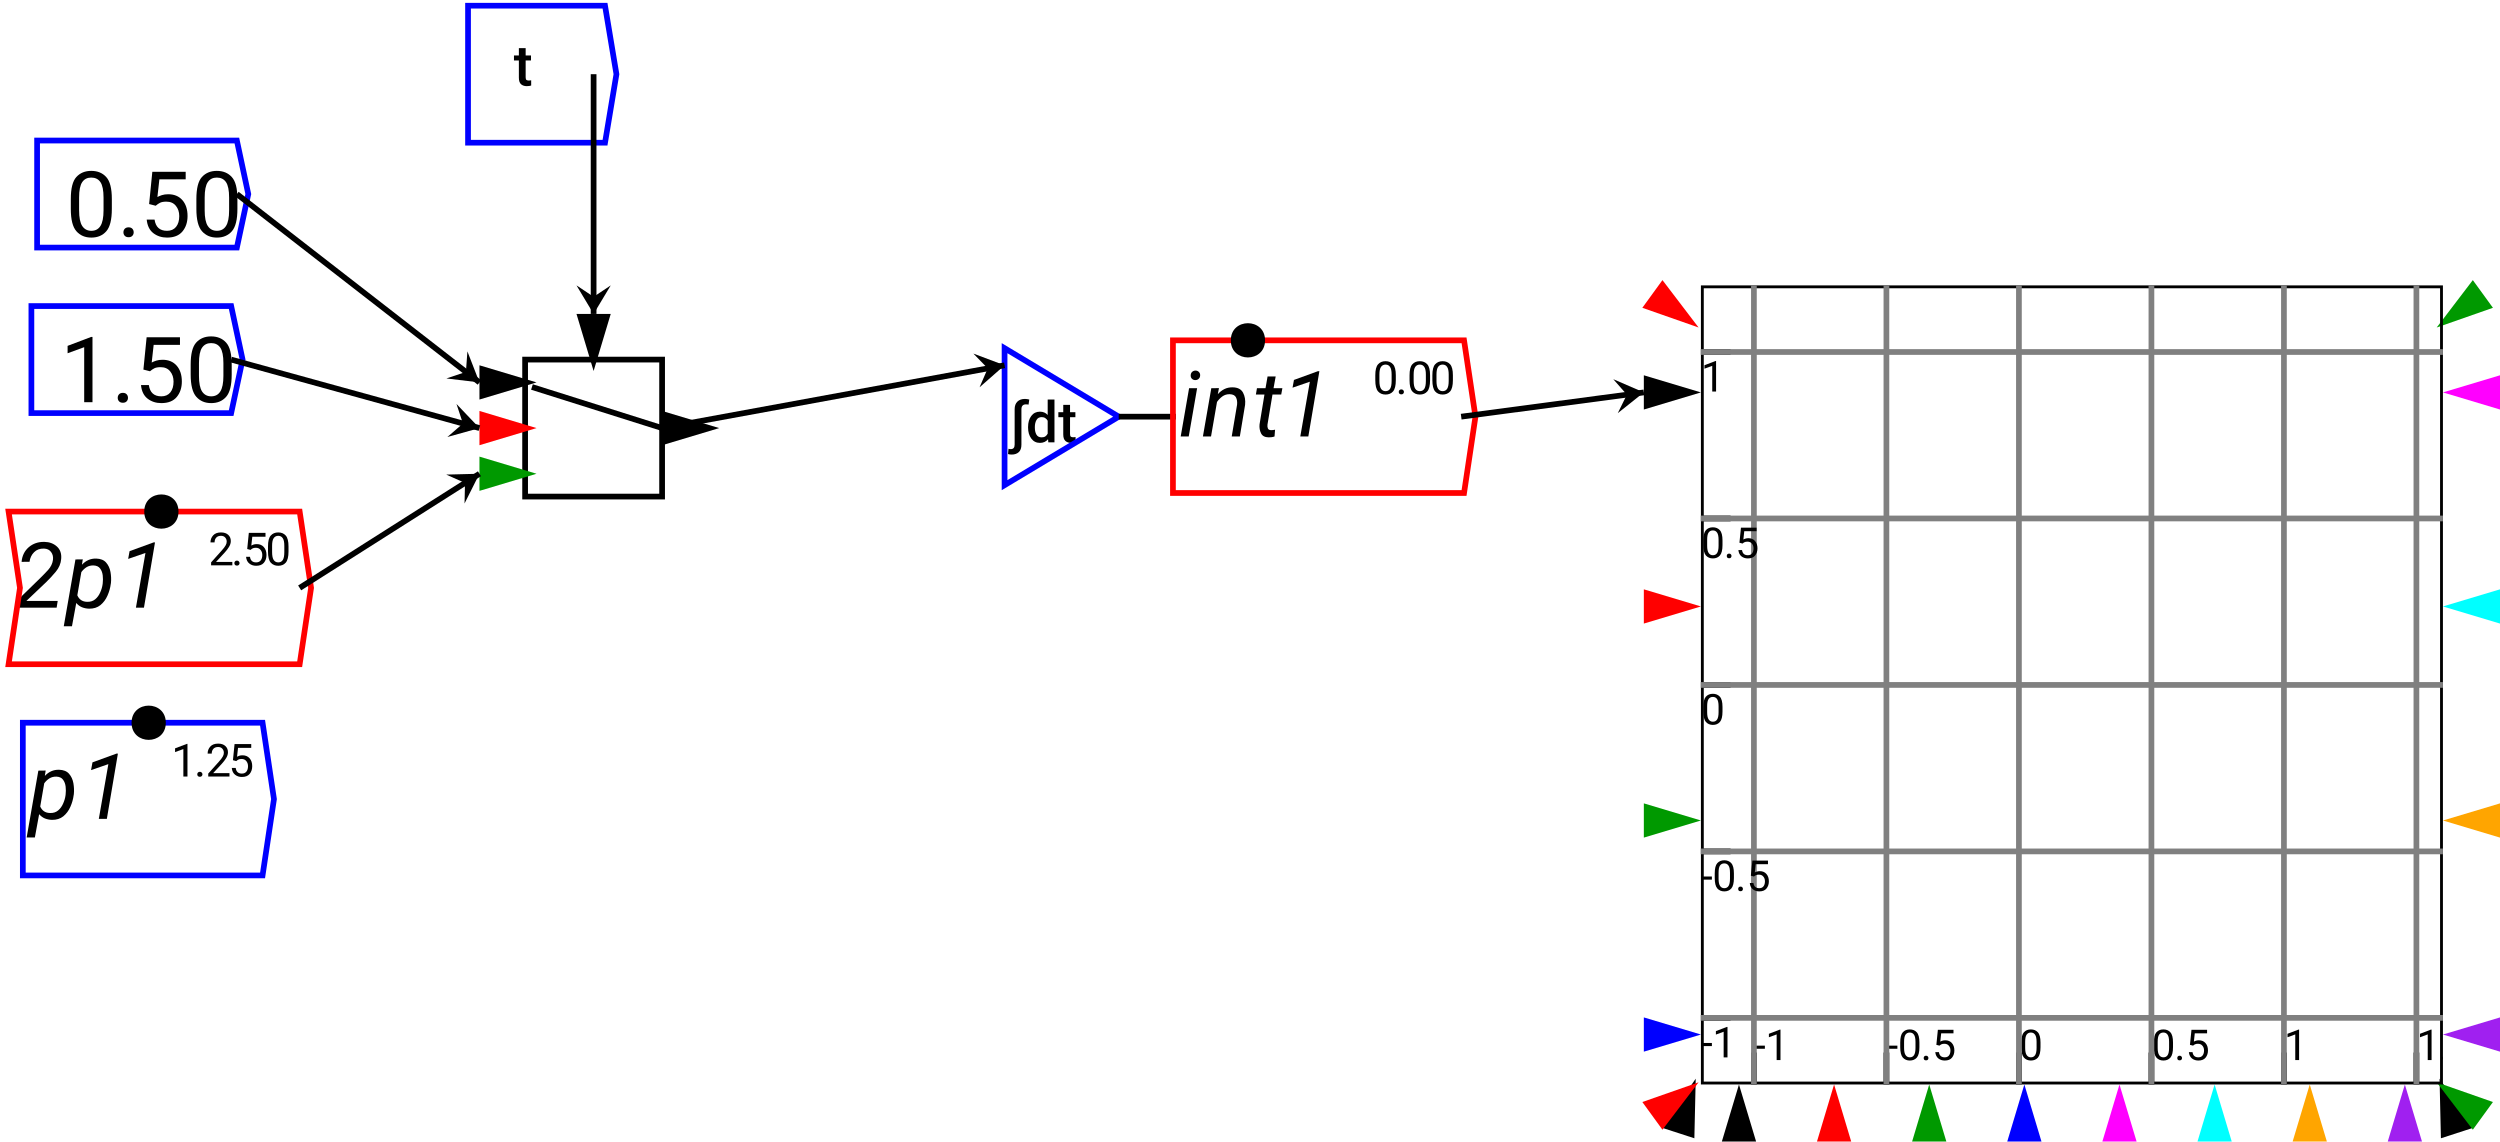
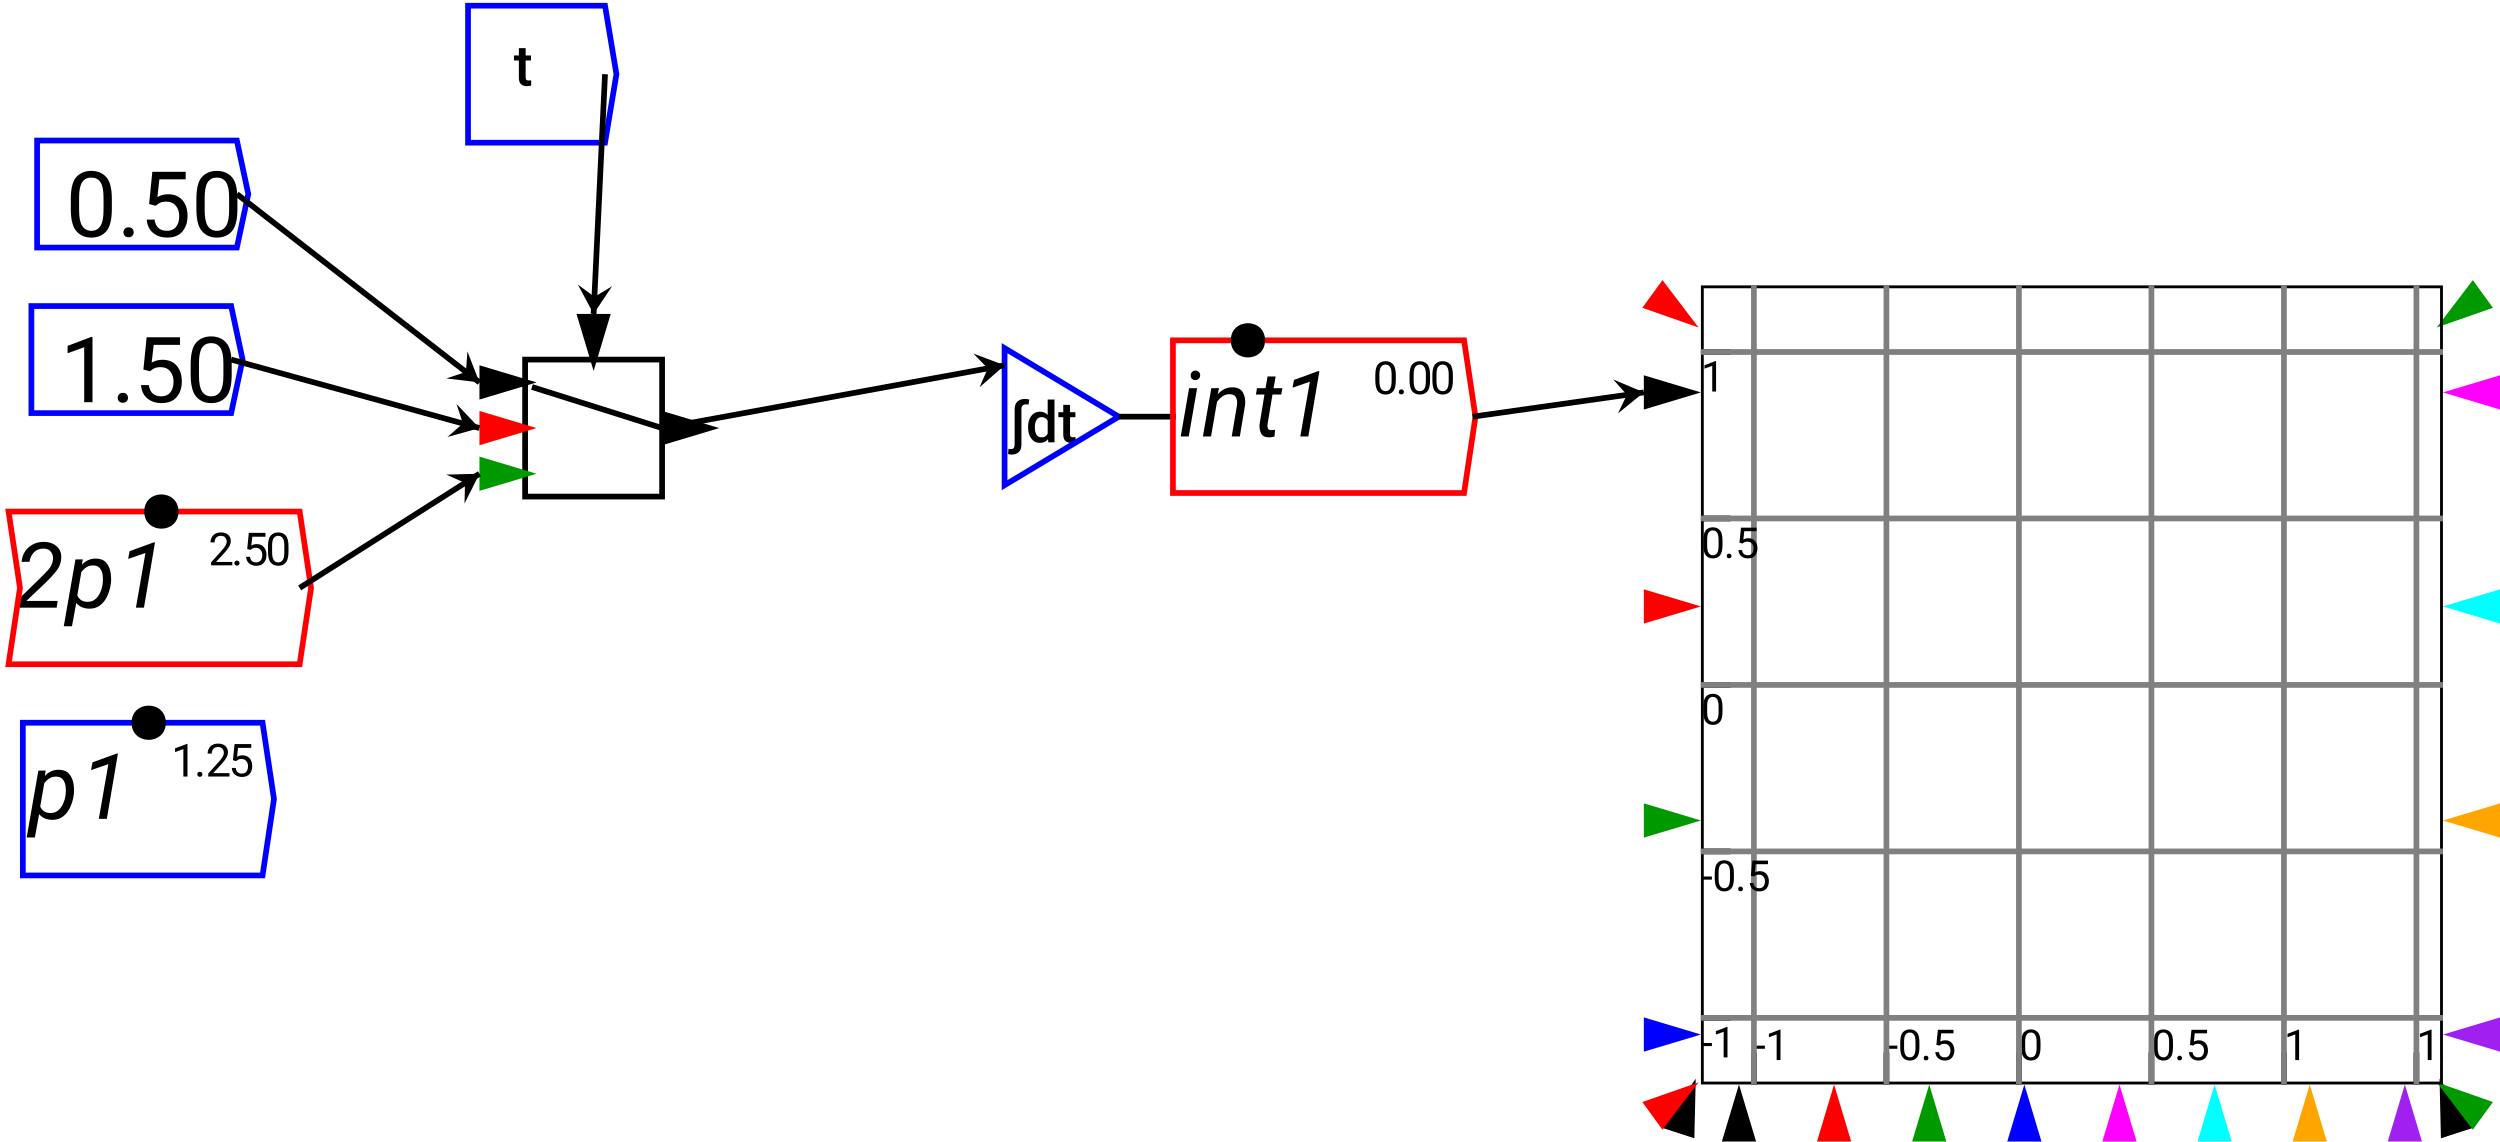
<svg xmlns="http://www.w3.org/2000/svg" xmlns:xlink="http://www.w3.org/1999/xlink" width="438pt" height="200pt" viewBox="0 0 438 200" version="1.1">
  <defs>
    <g>
      <symbol overflow="visible" id="glyph0-0">
        <path style="stroke:none;" d="M 0.484 0 L 0.484 -7.109 L 3.953 -7.109 L 3.953 0 Z M 0.953 -6.844 L 2.203 -3.891 L 3.469 -6.844 Z M 2.344 -3.562 L 3.688 -0.406 L 3.688 -6.703 Z M 0.75 -6.641 L 0.75 -0.469 L 2.062 -3.562 Z M 0.953 -0.266 L 3.469 -0.266 L 2.203 -3.219 Z M 0.953 -0.266 " />
      </symbol>
      <symbol overflow="visible" id="glyph0-1">
        <path style="stroke:none;" d="M 3.062 -0.016 C 2.969 0.016 2.859 0.039 2.734 0.062 C 2.609 0.082 2.457 0.094 2.281 0.094 C 1.883 0.094 1.555 -0.016 1.297 -0.234 C 1.035 -0.461 0.906 -0.848 0.906 -1.391 L 0.906 -4.406 L 0.047 -4.406 L 0.047 -5.281 L 0.906 -5.281 L 0.906 -6.562 L 2.094 -6.562 L 2.094 -5.281 L 3.031 -5.281 L 3.031 -4.406 L 2.094 -4.406 L 2.094 -1.453 C 2.094 -1.211 2.145 -1.055 2.25 -0.984 C 2.352 -0.922 2.484 -0.891 2.641 -0.891 C 2.723 -0.891 2.801 -0.895 2.875 -0.906 C 2.957 -0.914 3.02 -0.926 3.062 -0.938 Z M 3.062 -0.016 " />
      </symbol>
      <symbol overflow="visible" id="glyph0-2">
        <path style="stroke:none;" d="M 1.953 0.391 C 1.953 0.984 1.801 1.422 1.5 1.703 C 1.195 1.992 0.773 2.141 0.234 2.141 C 0.004 2.141 -0.203 2.109 -0.391 2.047 L -0.312 1.125 C -0.176 1.164 -0.039 1.188 0.094 1.188 C 0.539 1.188 0.766 0.922 0.766 0.391 L 0.766 -5.797 C 0.766 -6.379 0.926 -6.828 1.25 -7.141 C 1.57 -7.453 2.016 -7.609 2.578 -7.609 C 2.703 -7.609 2.828 -7.598 2.953 -7.578 C 3.078 -7.555 3.203 -7.531 3.328 -7.5 L 3.203 -6.609 C 3.066 -6.641 2.914 -6.656 2.75 -6.656 C 2.219 -6.656 1.953 -6.367 1.953 -5.797 Z M 1.953 0.391 " />
      </symbol>
      <symbol overflow="visible" id="glyph0-3">
        <path style="stroke:none;" d="M 3.938 0 L 3.891 -0.547 C 3.535 -0.117 3.062 0.094 2.469 0.094 C 1.832 0.094 1.328 -0.16 0.953 -0.672 C 0.578 -1.18 0.391 -1.816 0.391 -2.578 L 0.391 -2.688 C 0.391 -3.488 0.578 -4.133 0.953 -4.625 C 1.328 -5.125 1.832 -5.375 2.469 -5.375 C 3.031 -5.375 3.484 -5.18 3.828 -4.797 L 3.828 -7.5 L 5.016 -7.5 L 5.016 0 Z M 1.578 -2.578 C 1.578 -2.109 1.664 -1.707 1.844 -1.375 C 2.031 -1.039 2.336 -0.875 2.766 -0.875 C 3.035 -0.875 3.254 -0.93 3.422 -1.047 C 3.598 -1.172 3.734 -1.332 3.828 -1.531 L 3.828 -3.781 C 3.734 -3.969 3.598 -4.117 3.422 -4.234 C 3.254 -4.359 3.039 -4.422 2.781 -4.422 C 2.352 -4.422 2.047 -4.25 1.859 -3.906 C 1.672 -3.57 1.578 -3.164 1.578 -2.688 Z M 1.578 -2.578 " />
      </symbol>
      <symbol overflow="visible" id="glyph1-0">
        <path style="stroke:none;" d="M 0.781 0 L 0.781 -11.375 L 6.312 -11.375 L 6.312 0 Z M 1.516 -10.953 L 3.531 -6.219 L 5.547 -10.953 Z M 3.75 -5.688 L 5.891 -0.656 L 5.891 -10.719 Z M 1.203 -10.625 L 1.203 -0.75 L 3.297 -5.688 Z M 1.516 -0.422 L 5.547 -0.422 L 3.531 -5.156 Z M 1.516 -0.422 " />
      </symbol>
      <symbol overflow="visible" id="glyph1-1">
        <path style="stroke:none;" d="M 2.109 -10.672 C 2.109 -10.922 2.18 -11.125 2.328 -11.281 C 2.484 -11.445 2.688 -11.535 2.938 -11.547 C 3.176 -11.547 3.375 -11.469 3.531 -11.312 C 3.695 -11.156 3.773 -10.957 3.766 -10.719 C 3.766 -10.477 3.688 -10.281 3.531 -10.125 C 3.375 -9.969 3.176 -9.883 2.938 -9.875 C 2.695 -9.875 2.5 -9.945 2.344 -10.094 C 2.188 -10.238 2.109 -10.43 2.109 -10.672 Z M 3.234 -8.453 L 1.766 0 L 0.359 0 L 1.828 -8.453 Z M 3.234 -8.453 " />
      </symbol>
      <symbol overflow="visible" id="glyph1-2">
        <path style="stroke:none;" d="M 4.953 -7.406 C 4.461 -7.414 4.031 -7.285 3.656 -7.016 C 3.289 -6.742 2.977 -6.422 2.719 -6.047 L 1.672 0 L 0.25 0 L 1.719 -8.453 L 3.062 -8.469 L 2.859 -7.406 C 3.191 -7.781 3.57 -8.078 4 -8.297 C 4.438 -8.516 4.914 -8.617 5.438 -8.609 C 6.344 -8.598 6.957 -8.285 7.281 -7.672 C 7.602 -7.066 7.723 -6.359 7.641 -5.547 L 6.719 0 L 5.297 0 L 6.234 -5.562 C 6.285 -6.07 6.223 -6.5 6.047 -6.844 C 5.879 -7.195 5.516 -7.383 4.953 -7.406 Z M 4.953 -7.406 " />
      </symbol>
      <symbol overflow="visible" id="glyph1-3">
        <path style="stroke:none;" d="M 3.797 0 C 3.629 0.062 3.457 0.102 3.281 0.125 C 3.102 0.145 2.93 0.156 2.766 0.156 C 2.109 0.145 1.664 -0.086 1.438 -0.547 C 1.207 -1.016 1.117 -1.535 1.172 -2.109 L 2.031 -7.344 L 0.531 -7.344 L 0.719 -8.453 L 2.219 -8.453 L 2.578 -10.516 L 4 -10.516 L 3.625 -8.453 L 5.172 -8.453 L 4.969 -7.344 L 3.438 -7.344 L 2.562 -2.078 C 2.531 -1.805 2.555 -1.578 2.641 -1.391 C 2.723 -1.203 2.914 -1.109 3.219 -1.109 C 3.332 -1.109 3.441 -1.113 3.547 -1.125 C 3.66 -1.145 3.773 -1.164 3.891 -1.188 Z M 3.797 0 " />
      </symbol>
      <symbol overflow="visible" id="glyph1-4">
        <path style="stroke:none;" d="M 6.656 -11.438 L 4.719 0 L 3.312 0 L 4.984 -9.594 L 1.953 -8.547 L 2.203 -9.906 L 6.406 -11.438 Z M 6.656 -11.438 " />
      </symbol>
      <symbol overflow="visible" id="glyph1-5">
        <path style="stroke:none;" d="M 7.609 -1.188 L 7.422 0 L 0.188 0 L 0.359 -1.109 L 4.562 -5.203 C 5 -5.629 5.457 -6.102 5.938 -6.625 C 6.414 -7.156 6.695 -7.742 6.781 -8.391 C 6.844 -8.922 6.734 -9.375 6.453 -9.75 C 6.18 -10.133 5.766 -10.336 5.203 -10.359 C 4.484 -10.379 3.906 -10.164 3.469 -9.719 C 3.031 -9.281 2.766 -8.723 2.672 -8.047 L 1.281 -8.031 C 1.375 -9.094 1.789 -9.945 2.531 -10.594 C 3.281 -11.238 4.191 -11.551 5.266 -11.531 C 6.148 -11.52 6.883 -11.25 7.469 -10.719 C 8.051 -10.195 8.301 -9.473 8.219 -8.547 C 8.156 -7.734 7.844 -6.988 7.281 -6.312 C 6.719 -5.633 6.16 -5.031 5.609 -4.5 L 2.125 -1.188 Z M 7.609 -1.188 " />
      </symbol>
      <symbol overflow="visible" id="glyph1-6">
        <path style="stroke:none;" d="M 4.109 0.172 C 3.672 0.16 3.254 0.078 2.859 -0.078 C 2.473 -0.242 2.141 -0.492 1.859 -0.828 L 1.109 3.25 L -0.328 3.25 L 1.719 -8.453 L 3 -8.469 L 2.859 -7.531 C 3.547 -8.27 4.375 -8.629 5.344 -8.609 C 6.125 -8.586 6.707 -8.352 7.094 -7.906 C 7.488 -7.457 7.742 -6.906 7.859 -6.25 C 7.973 -5.594 8 -4.953 7.938 -4.328 L 7.906 -4.156 C 7.82 -3.469 7.629 -2.785 7.328 -2.109 C 7.035 -1.441 6.625 -0.891 6.094 -0.453 C 5.562 -0.023 4.898 0.18 4.109 0.172 Z M 4.875 -7.406 C 4.414 -7.414 4.008 -7.312 3.656 -7.094 C 3.312 -6.875 3.008 -6.586 2.75 -6.234 L 2.047 -2.172 C 2.367 -1.43 2.938 -1.051 3.75 -1.031 C 4.32 -1.008 4.797 -1.156 5.172 -1.469 C 5.555 -1.789 5.852 -2.195 6.062 -2.688 C 6.281 -3.176 6.422 -3.664 6.484 -4.156 L 6.5 -4.312 C 6.551 -4.727 6.551 -5.172 6.5 -5.641 C 6.445 -6.117 6.297 -6.523 6.047 -6.859 C 5.805 -7.203 5.414 -7.383 4.875 -7.406 Z M 4.875 -7.406 " />
      </symbol>
      <symbol overflow="visible" id="glyph2-0">
        <path style="stroke:none;" d="M 0.391 0 L 0.391 -5.688 L 3.156 -5.688 L 3.156 0 Z M 0.766 -5.484 L 1.766 -3.109 L 2.766 -5.484 Z M 1.875 -2.844 L 2.953 -0.328 L 2.953 -5.359 Z M 0.609 -5.312 L 0.609 -0.375 L 1.656 -2.844 Z M 0.766 -0.219 L 2.766 -0.219 L 1.766 -2.578 Z M 0.766 -0.219 " />
      </symbol>
      <symbol overflow="visible" id="glyph2-1">
        <path style="stroke:none;" d="" />
      </symbol>
      <symbol overflow="visible" id="glyph2-2">
        <path style="stroke:none;" d="M 4.047 -3.297 L 4.047 -2.438 C 4.047 -1.5 3.883 -0.844 3.562 -0.469 C 3.238 -0.102 2.801 0.078 2.25 0.078 C 1.707 0.078 1.27 -0.102 0.938 -0.469 C 0.613 -0.844 0.453 -1.5 0.453 -2.438 L 0.453 -3.297 C 0.453 -4.223 0.613 -4.863 0.938 -5.219 C 1.258 -5.582 1.695 -5.766 2.25 -5.766 C 2.801 -5.766 3.238 -5.582 3.562 -5.219 C 3.883 -4.863 4.047 -4.223 4.047 -3.297 Z M 3.312 -2.312 L 3.312 -3.422 C 3.312 -4.055 3.219 -4.504 3.031 -4.766 C 2.852 -5.035 2.594 -5.172 2.25 -5.172 C 1.906 -5.172 1.641 -5.035 1.453 -4.766 C 1.266 -4.504 1.172 -4.055 1.172 -3.422 L 1.172 -2.312 C 1.172 -1.676 1.266 -1.219 1.453 -0.938 C 1.641 -0.656 1.906 -0.516 2.25 -0.516 C 2.602 -0.516 2.867 -0.656 3.047 -0.938 C 3.223 -1.219 3.312 -1.676 3.312 -2.312 Z M 3.312 -2.312 " />
      </symbol>
      <symbol overflow="visible" id="glyph2-3">
        <path style="stroke:none;" d="M 0.562 -0.391 C 0.562 -0.504 0.598 -0.602 0.672 -0.688 C 0.754 -0.781 0.867 -0.828 1.016 -0.828 C 1.16 -0.828 1.27 -0.781 1.344 -0.688 C 1.426 -0.602 1.469 -0.504 1.469 -0.391 C 1.469 -0.266 1.426 -0.16 1.344 -0.078 C 1.27 0.004 1.16 0.047 1.016 0.047 C 0.867 0.047 0.754 0.004 0.672 -0.078 C 0.598 -0.16 0.562 -0.266 0.562 -0.391 Z M 0.562 -0.391 " />
      </symbol>
      <symbol overflow="visible" id="glyph2-4">
        <path style="stroke:none;" d="M 4.203 -0.594 L 4.203 0 L 0.484 0 L 0.484 -0.516 L 2.344 -2.594 C 2.688 -2.977 2.914 -3.281 3.031 -3.5 C 3.156 -3.719 3.219 -3.938 3.219 -4.156 C 3.219 -4.438 3.129 -4.676 2.953 -4.875 C 2.785 -5.07 2.539 -5.172 2.219 -5.172 C 1.844 -5.172 1.562 -5.062 1.375 -4.844 C 1.188 -4.633 1.094 -4.359 1.094 -4.016 L 0.375 -4.016 C 0.375 -4.492 0.531 -4.906 0.844 -5.25 C 1.156 -5.594 1.613 -5.766 2.219 -5.766 C 2.758 -5.766 3.18 -5.625 3.484 -5.344 C 3.785 -5.07 3.938 -4.707 3.938 -4.25 C 3.938 -3.914 3.832 -3.578 3.625 -3.234 C 3.414 -2.891 3.164 -2.562 2.875 -2.25 L 1.344 -0.594 Z M 4.203 -0.594 " />
      </symbol>
      <symbol overflow="visible" id="glyph2-5">
        <path style="stroke:none;" d="M 1.391 -2.703 L 0.812 -2.859 L 1.094 -5.688 L 4.016 -5.688 L 4.016 -5.016 L 1.703 -5.016 L 1.531 -3.469 C 1.633 -3.531 1.766 -3.586 1.922 -3.641 C 2.086 -3.691 2.273 -3.719 2.484 -3.719 C 3.004 -3.719 3.414 -3.547 3.719 -3.203 C 4.031 -2.859 4.188 -2.395 4.188 -1.812 C 4.188 -1.27 4.035 -0.816 3.734 -0.453 C 3.441 -0.098 2.988 0.078 2.375 0.078 C 1.914 0.078 1.52 -0.051 1.188 -0.312 C 0.852 -0.57 0.66 -0.969 0.609 -1.5 L 1.297 -1.5 C 1.379 -0.844 1.738 -0.516 2.375 -0.516 C 2.719 -0.516 2.984 -0.629 3.172 -0.859 C 3.359 -1.098 3.453 -1.414 3.453 -1.812 C 3.453 -2.164 3.352 -2.461 3.156 -2.703 C 2.957 -2.953 2.676 -3.078 2.312 -3.078 C 2.07 -3.078 1.891 -3.039 1.766 -2.969 C 1.641 -2.906 1.516 -2.816 1.391 -2.703 Z M 1.391 -2.703 " />
      </symbol>
      <symbol overflow="visible" id="glyph2-6">
        <path style="stroke:none;" d="M 2.844 -5.719 L 2.844 0 L 2.125 0 L 2.125 -4.812 L 0.672 -4.281 L 0.672 -4.938 L 2.734 -5.719 Z M 2.844 -5.719 " />
      </symbol>
      <symbol overflow="visible" id="glyph3-0">
        <path style="stroke:none;" d="M 0.781 0 L 0.781 -11.375 L 6.312 -11.375 L 6.312 0 Z M 1.516 -10.953 L 3.531 -6.219 L 5.547 -10.953 Z M 3.75 -5.688 L 5.891 -0.656 L 5.891 -10.719 Z M 1.203 -10.625 L 1.203 -0.75 L 3.297 -5.688 Z M 1.516 -0.422 L 5.547 -0.422 L 3.531 -5.156 Z M 1.516 -0.422 " />
      </symbol>
      <symbol overflow="visible" id="glyph3-1">
        <path style="stroke:none;" d="" />
      </symbol>
      <symbol overflow="visible" id="glyph3-2">
        <path style="stroke:none;" d="M 8.094 -6.594 L 8.094 -4.859 C 8.094 -2.992 7.77 -1.691 7.125 -0.953 C 6.477 -0.211 5.602 0.156 4.5 0.156 C 3.414 0.156 2.547 -0.211 1.891 -0.953 C 1.234 -1.691 0.906 -2.992 0.906 -4.859 L 0.906 -6.594 C 0.906 -8.457 1.227 -9.742 1.875 -10.453 C 2.531 -11.172 3.398 -11.531 4.484 -11.531 C 5.586 -11.531 6.461 -11.172 7.109 -10.453 C 7.766 -9.742 8.094 -8.457 8.094 -6.594 Z M 6.641 -4.625 L 6.641 -6.844 C 6.641 -8.125 6.457 -9.031 6.094 -9.562 C 5.727 -10.094 5.191 -10.359 4.484 -10.359 C 3.797 -10.359 3.27 -10.094 2.906 -9.562 C 2.539 -9.031 2.359 -8.125 2.359 -6.844 L 2.359 -4.625 C 2.359 -3.352 2.539 -2.438 2.906 -1.875 C 3.281 -1.312 3.812 -1.031 4.5 -1.031 C 5.207 -1.031 5.738 -1.312 6.094 -1.875 C 6.457 -2.438 6.641 -3.352 6.641 -4.625 Z M 6.641 -4.625 " />
      </symbol>
      <symbol overflow="visible" id="glyph3-3">
        <path style="stroke:none;" d="M 1.125 -0.766 C 1.125 -1.016 1.203 -1.223 1.359 -1.391 C 1.516 -1.555 1.738 -1.641 2.031 -1.641 C 2.32 -1.641 2.539 -1.555 2.688 -1.391 C 2.844 -1.223 2.922 -1.016 2.922 -0.766 C 2.922 -0.523 2.844 -0.32 2.688 -0.156 C 2.539 0.008 2.32 0.094 2.031 0.094 C 1.738 0.094 1.516 0.008 1.359 -0.156 C 1.203 -0.32 1.125 -0.523 1.125 -0.766 Z M 1.125 -0.766 " />
      </symbol>
      <symbol overflow="visible" id="glyph3-4">
        <path style="stroke:none;" d="M 2.781 -5.422 L 1.625 -5.719 L 2.188 -11.375 L 8.031 -11.375 L 8.031 -10.047 L 3.422 -10.047 L 3.078 -6.953 C 3.285 -7.066 3.547 -7.176 3.859 -7.281 C 4.18 -7.383 4.551 -7.438 4.969 -7.438 C 6.02 -7.438 6.848 -7.094 7.453 -6.406 C 8.055 -5.719 8.359 -4.789 8.359 -3.625 C 8.359 -2.539 8.062 -1.641 7.469 -0.922 C 6.875 -0.203 5.973 0.156 4.766 0.156 C 3.836 0.156 3.035 -0.102 2.359 -0.625 C 1.691 -1.145 1.305 -1.938 1.203 -3 L 2.578 -3 C 2.766 -1.688 3.492 -1.031 4.766 -1.031 C 5.441 -1.031 5.969 -1.258 6.344 -1.719 C 6.719 -2.188 6.906 -2.816 6.906 -3.609 C 6.906 -4.328 6.707 -4.926 6.312 -5.406 C 5.926 -5.895 5.367 -6.141 4.641 -6.141 C 4.148 -6.141 3.781 -6.07 3.531 -5.938 C 3.281 -5.812 3.031 -5.641 2.781 -5.422 Z M 2.781 -5.422 " />
      </symbol>
      <symbol overflow="visible" id="glyph3-5">
        <path style="stroke:none;" d="M 5.703 -11.438 L 5.703 0 L 4.25 0 L 4.25 -9.641 L 1.344 -8.578 L 1.344 -9.875 L 5.469 -11.438 Z M 5.703 -11.438 " />
      </symbol>
      <symbol overflow="visible" id="glyph4-0">
        <path style="stroke:none;" d="M 0.359 0 L 0.359 -5.312 L 2.953 -5.312 L 2.953 0 Z M 0.703 -5.109 L 1.641 -2.906 L 2.578 -5.109 Z M 1.75 -2.656 L 2.75 -0.312 L 2.75 -5 Z M 0.562 -4.953 L 0.562 -0.344 L 1.531 -2.656 Z M 0.703 -0.203 L 2.578 -0.203 L 1.641 -2.406 Z M 0.703 -0.203 " />
      </symbol>
      <symbol overflow="visible" id="glyph4-1">
        <path style="stroke:none;" d="M 1.922 -2.531 L 1.922 -1.984 L 0.141 -1.984 L 0.141 -2.531 Z M 1.922 -2.531 " />
      </symbol>
      <symbol overflow="visible" id="glyph4-2">
        <path style="stroke:none;" d="M 2.656 -5.344 L 2.656 0 L 1.984 0 L 1.984 -4.5 L 0.625 -4 L 0.625 -4.609 L 2.547 -5.344 Z M 2.656 -5.344 " />
      </symbol>
      <symbol overflow="visible" id="glyph4-3">
        <path style="stroke:none;" d="M 3.781 -3.078 L 3.781 -2.266 C 3.781 -1.398 3.629 -0.789 3.328 -0.438 C 3.023 -0.094 2.613 0.078 2.094 0.078 C 1.594 0.078 1.188 -0.094 0.875 -0.438 C 0.57 -0.789 0.422 -1.398 0.422 -2.266 L 0.422 -3.078 C 0.422 -3.941 0.57 -4.539 0.875 -4.875 C 1.176 -5.207 1.582 -5.375 2.094 -5.375 C 2.602 -5.375 3.008 -5.207 3.312 -4.875 C 3.625 -4.539 3.781 -3.941 3.781 -3.078 Z M 3.094 -2.156 L 3.094 -3.188 C 3.094 -3.789 3.004 -4.211 2.828 -4.453 C 2.66 -4.703 2.414 -4.828 2.094 -4.828 C 1.77 -4.828 1.52 -4.703 1.344 -4.453 C 1.176 -4.211 1.094 -3.789 1.094 -3.188 L 1.094 -2.156 C 1.094 -1.562 1.18 -1.133 1.359 -0.875 C 1.535 -0.613 1.781 -0.484 2.094 -0.484 C 2.426 -0.484 2.676 -0.613 2.844 -0.875 C 3.008 -1.133 3.094 -1.562 3.094 -2.156 Z M 3.094 -2.156 " />
      </symbol>
      <symbol overflow="visible" id="glyph4-4">
        <path style="stroke:none;" d="M 0.531 -0.359 C 0.531 -0.473 0.562 -0.566 0.625 -0.641 C 0.695 -0.723 0.801 -0.766 0.938 -0.766 C 1.082 -0.766 1.188 -0.723 1.25 -0.641 C 1.32 -0.566 1.359 -0.473 1.359 -0.359 C 1.359 -0.242 1.32 -0.145 1.25 -0.062 C 1.188 0.008 1.082 0.047 0.938 0.047 C 0.801 0.047 0.695 0.008 0.625 -0.062 C 0.562 -0.145 0.531 -0.242 0.531 -0.359 Z M 0.531 -0.359 " />
      </symbol>
      <symbol overflow="visible" id="glyph4-5">
        <path style="stroke:none;" d="M 1.297 -2.531 L 0.75 -2.672 L 1.016 -5.312 L 3.75 -5.312 L 3.75 -4.688 L 1.594 -4.688 L 1.438 -3.234 C 1.531 -3.297 1.648 -3.348 1.797 -3.391 C 1.953 -3.441 2.125 -3.469 2.312 -3.469 C 2.801 -3.469 3.188 -3.305 3.469 -2.984 C 3.758 -2.66 3.906 -2.227 3.906 -1.688 C 3.906 -1.188 3.766 -0.766 3.484 -0.422 C 3.211 -0.086 2.789 0.078 2.219 0.078 C 1.789 0.078 1.422 -0.039 1.109 -0.281 C 0.797 -0.531 0.613 -0.898 0.562 -1.391 L 1.203 -1.391 C 1.285 -0.785 1.625 -0.484 2.219 -0.484 C 2.539 -0.484 2.785 -0.586 2.953 -0.797 C 3.129 -1.016 3.219 -1.312 3.219 -1.688 C 3.219 -2.02 3.125 -2.297 2.938 -2.516 C 2.758 -2.742 2.5 -2.859 2.156 -2.859 C 1.938 -2.859 1.766 -2.828 1.641 -2.766 C 1.523 -2.711 1.41 -2.633 1.297 -2.531 Z M 1.297 -2.531 " />
      </symbol>
    </g>
    <clipPath id="clip1">
      <path d="M 298 50 L 428 50 L 428 190 L 298 190 Z M 298 50 " />
    </clipPath>
    <clipPath id="clip2">
      <path d="M 306 183 L 308 183 L 308 190 L 306 190 Z M 306 183 " />
    </clipPath>
    <clipPath id="clip3">
      <path d="M 306 50 L 308 50 L 308 190 L 306 190 Z M 306 50 " />
    </clipPath>
    <clipPath id="clip4">
      <path d="M 330 183 L 331 183 L 331 190 L 330 190 Z M 330 183 " />
    </clipPath>
    <clipPath id="clip5">
      <path d="M 330 50 L 331 50 L 331 190 L 330 190 Z M 330 50 " />
    </clipPath>
    <clipPath id="clip6">
      <path d="M 353 183 L 355 183 L 355 190 L 353 190 Z M 353 183 " />
    </clipPath>
    <clipPath id="clip7">
      <path d="M 353 50 L 355 50 L 355 190 L 353 190 Z M 353 50 " />
    </clipPath>
    <clipPath id="clip8">
      <path d="M 376 183 L 378 183 L 378 190 L 376 190 Z M 376 183 " />
    </clipPath>
    <clipPath id="clip9">
      <path d="M 376 50 L 378 50 L 378 190 L 376 190 Z M 376 50 " />
    </clipPath>
    <clipPath id="clip10">
      <path d="M 399 183 L 401 183 L 401 190 L 399 190 Z M 399 183 " />
    </clipPath>
    <clipPath id="clip11">
      <path d="M 399 50 L 401 50 L 401 190 L 399 190 Z M 399 50 " />
    </clipPath>
    <clipPath id="clip12">
      <path d="M 422 183 L 424 183 L 424 190 L 422 190 Z M 422 183 " />
    </clipPath>
    <clipPath id="clip13">
      <path d="M 423 180 L 428 180 L 428 186 L 423 186 Z M 423 180 " />
    </clipPath>
    <clipPath id="clip14">
      <path d="M 422 50 L 424 50 L 424 190 L 422 190 Z M 422 50 " />
    </clipPath>
    <clipPath id="clip15">
      <path d="M 298 177 L 304 177 L 304 179 L 298 179 Z M 298 177 " />
    </clipPath>
    <clipPath id="clip16">
      <path d="M 298 177 L 428 177 L 428 179 L 298 179 Z M 298 177 " />
    </clipPath>
    <clipPath id="clip17">
      <path d="M 298 148 L 304 148 L 304 150 L 298 150 Z M 298 148 " />
    </clipPath>
    <clipPath id="clip18">
      <path d="M 298 148 L 428 148 L 428 150 L 298 150 Z M 298 148 " />
    </clipPath>
    <clipPath id="clip19">
      <path d="M 298 119 L 304 119 L 304 121 L 298 121 Z M 298 119 " />
    </clipPath>
    <clipPath id="clip20">
      <path d="M 298 119 L 428 119 L 428 121 L 298 121 Z M 298 119 " />
    </clipPath>
    <clipPath id="clip21">
      <path d="M 298 90 L 304 90 L 304 92 L 298 92 Z M 298 90 " />
    </clipPath>
    <clipPath id="clip22">
      <path d="M 298 90 L 428 90 L 428 92 L 298 92 Z M 298 90 " />
    </clipPath>
    <clipPath id="clip23">
      <path d="M 298 61 L 304 61 L 304 63 L 298 63 Z M 298 61 " />
    </clipPath>
    <clipPath id="clip24">
      <path d="M 298 61 L 428 61 L 428 63 L 298 63 Z M 298 61 " />
    </clipPath>
  </defs>
  <g id="surface77">
    <g style="fill:rgb(0%,0%,0%);fill-opacity:1;">
      <use xlink:href="#glyph0-1" x="90" y="15" />
    </g>
    <path style="fill:none;stroke-width:1;stroke-linecap:butt;stroke-linejoin:miter;stroke:rgb(0%,0%,100%);stroke-opacity:1;stroke-miterlimit:10;" d="M -12 -12 L -12 12 L 12 12 L 14 0 L 12 -12 Z M -12 -12 " transform="matrix(1,0,0,1,94,13)" />
    <g style="fill:rgb(0%,0%,0%);fill-opacity:1;">
      <use xlink:href="#glyph0-2" x="177" y="77.5" />
    </g>
    <g style="fill:rgb(0%,0%,0%);fill-opacity:1;">
      <use xlink:href="#glyph0-3" x="179.727" y="77.5" />
      <use xlink:href="#glyph0-1" x="185.376" y="77.5" />
    </g>
    <path style="fill:none;stroke-width:1;stroke-linecap:butt;stroke-linejoin:miter;stroke:rgb(0%,0%,100%);stroke-opacity:1;stroke-miterlimit:10;" d="M -8 12 L -8 -12 L 12 0 Z M -8 12 " transform="matrix(1,0,0,1,184,73)" />
    <path style="fill:none;stroke-width:1;stroke-linecap:butt;stroke-linejoin:miter;stroke:rgb(0%,0%,0%);stroke-opacity:1;stroke-miterlimit:10;" d="M 12 0 L 22 0 " transform="matrix(1,0,0,1,184,73)" />
    <g style="fill:rgb(0%,0%,0%);fill-opacity:1;">
      <use xlink:href="#glyph1-1" x="206.5" y="76.469" />
      <use xlink:href="#glyph1-2" x="210.5" y="76.469" />
      <use xlink:href="#glyph1-3" x="219.5" y="76.469" />
      <use xlink:href="#glyph1-4" x="224.5" y="76.469" />
    </g>
    <g style="fill:rgb(0%,0%,0%);fill-opacity:1;">
      <use xlink:href="#glyph2-1" x="238.5" y="69.047" />
      <use xlink:href="#glyph2-2" x="240.5" y="69.047" />
      <use xlink:href="#glyph2-3" x="244.5" y="69.047" />
      <use xlink:href="#glyph2-2" x="246.5" y="69.047" />
      <use xlink:href="#glyph2-2" x="250.5" y="69.047" />
    </g>
    <path style="fill:none;stroke-width:1;stroke-linecap:butt;stroke-linejoin:miter;stroke:rgb(100%,0%,0%);stroke-opacity:1;stroke-miterlimit:10;" d="M -25.5 -13.375 L -25.5 13.375 L 25.5 13.375 L 27.5 0 L 25.5 -13.375 Z M -25.5 -13.375 " transform="matrix(1,0,0,1,231,73)" />
    <path style=" stroke:none;fill-rule:nonzero;fill:rgb(0%,0%,0%);fill-opacity:1;" d="M 221.637 59.625 C 221.637 63.625 215.637 63.625 215.637 59.625 C 215.637 55.625 221.637 55.625 221.637 59.625 " />
    <g style="fill:rgb(0%,0%,0%);fill-opacity:1;">
      <use xlink:href="#glyph3-1" x="7.5" y="41.469" />
      <use xlink:href="#glyph3-2" x="11.5" y="41.469" />
      <use xlink:href="#glyph3-3" x="20.5" y="41.469" />
      <use xlink:href="#glyph3-4" x="24.5" y="41.469" />
      <use xlink:href="#glyph3-2" x="33.5" y="41.469" />
    </g>
    <path style="fill:none;stroke-width:1;stroke-linecap:butt;stroke-linejoin:miter;stroke:rgb(0%,0%,100%);stroke-opacity:1;stroke-miterlimit:10;" d="M -17.5 -9.375 L -17.5 9.375 L 17.5 9.375 L 19.5 0 L 17.5 -9.375 Z M -17.5 -9.375 " transform="matrix(1,0,0,1,24,34)" />
    <g style="fill:rgb(0%,0%,0%);fill-opacity:1;">
      <use xlink:href="#glyph3-1" x="6.5" y="70.469" />
      <use xlink:href="#glyph3-5" x="10.5" y="70.469" />
      <use xlink:href="#glyph3-3" x="19.5" y="70.469" />
      <use xlink:href="#glyph3-4" x="23.5" y="70.469" />
      <use xlink:href="#glyph3-2" x="32.5" y="70.469" />
    </g>
    <path style="fill:none;stroke-width:1;stroke-linecap:butt;stroke-linejoin:miter;stroke:rgb(0%,0%,100%);stroke-opacity:1;stroke-miterlimit:10;" d="M -17.5 -9.375 L -17.5 9.375 L 17.5 9.375 L 19.5 0 L 17.5 -9.375 Z M -17.5 -9.375 " transform="matrix(1,0,0,1,23,63)" />
    <g style="fill:rgb(0%,0%,0%);fill-opacity:1;">
      <use xlink:href="#glyph1-5" x="2.5" y="106.469" />
      <use xlink:href="#glyph1-6" x="11.5" y="106.469" />
      <use xlink:href="#glyph1-4" x="20.5" y="106.469" />
    </g>
    <g style="fill:rgb(0%,0%,0%);fill-opacity:1;">
      <use xlink:href="#glyph2-1" x="34.5" y="99.047" />
      <use xlink:href="#glyph2-4" x="36.5" y="99.047" />
      <use xlink:href="#glyph2-3" x="40.5" y="99.047" />
      <use xlink:href="#glyph2-5" x="42.5" y="99.047" />
      <use xlink:href="#glyph2-2" x="46.5" y="99.047" />
    </g>
    <path style="fill:none;stroke-width:1;stroke-linecap:butt;stroke-linejoin:miter;stroke:rgb(100%,0%,0%);stroke-opacity:1;stroke-miterlimit:10;" d="M -25.5 -13.375 L -23.5 0 L -25.5 13.375 L 25.5 13.375 L 27.5 0 L 25.5 -13.375 Z M -25.5 -13.375 " transform="matrix(1,0,0,1,27,103)" />
    <path style=" stroke:none;fill-rule:nonzero;fill:rgb(0%,0%,0%);fill-opacity:1;" d="M 31.273 89.625 C 31.273 93.625 25.273 93.625 25.273 89.625 C 25.273 85.625 31.273 85.625 31.273 89.625 " />
    <g style="fill:rgb(0%,0%,0%);fill-opacity:1;">
      <use xlink:href="#glyph1-6" x="5" y="143.469" />
      <use xlink:href="#glyph1-4" x="14" y="143.469" />
    </g>
    <g style="fill:rgb(0%,0%,0%);fill-opacity:1;">
      <use xlink:href="#glyph2-1" x="28" y="136.047" />
      <use xlink:href="#glyph2-6" x="30" y="136.047" />
      <use xlink:href="#glyph2-3" x="34" y="136.047" />
      <use xlink:href="#glyph2-4" x="36" y="136.047" />
      <use xlink:href="#glyph2-5" x="40" y="136.047" />
    </g>
    <path style="fill:none;stroke-width:1;stroke-linecap:butt;stroke-linejoin:miter;stroke:rgb(0%,0%,100%);stroke-opacity:1;stroke-miterlimit:10;" d="M -21 -13.375 L -21 13.375 L 21 13.375 L 23 0 L 21 -13.375 Z M -21 -13.375 " transform="matrix(1,0,0,1,25,140)" />
    <path style=" stroke:none;fill-rule:nonzero;fill:rgb(0%,0%,0%);fill-opacity:1;" d="M 29.051 126.625 C 29.051 130.625 23.051 130.625 23.051 126.625 C 23.051 122.625 29.051 122.625 29.051 126.625 " />
    <path style=" stroke:none;fill-rule:nonzero;fill:rgb(0%,0%,0%);fill-opacity:1;" d="M 297.09 188.988 L 291.148 197.574 L 296.852 199.426 " />
    <path style=" stroke:none;fill-rule:nonzero;fill:rgb(0%,0%,0%);fill-opacity:1;" d="M 427.41 188.988 L 427.648 199.426 L 433.352 197.574 " />
    <path style=" stroke:none;fill-rule:nonzero;fill:rgb(100%,0%,0%);fill-opacity:1;" d="M 297.59 189.621 L 287.738 193.074 L 291.262 197.926 " />
    <path style=" stroke:none;fill-rule:nonzero;fill:rgb(100%,0%,0%);fill-opacity:1;" d="M 297.59 57.379 L 291.262 49.074 L 287.738 53.926 " />
    <path style=" stroke:none;fill-rule:nonzero;fill:rgb(0%,60%,0%);fill-opacity:1;" d="M 426.91 189.621 L 433.238 197.926 L 436.762 193.074 " />
    <path style=" stroke:none;fill-rule:nonzero;fill:rgb(0%,60%,0%);fill-opacity:1;" d="M 426.91 57.379 L 436.762 53.926 L 433.238 49.074 " />
    <path style=" stroke:none;fill-rule:nonzero;fill:rgb(0%,0%,0%);fill-opacity:1;" d="M 298 68.75 L 288 65.75 L 288 71.75 " />
    <path style=" stroke:none;fill-rule:nonzero;fill:rgb(100%,0%,0%);fill-opacity:1;" d="M 298 106.25 L 288 103.25 L 288 109.25 " />
    <path style=" stroke:none;fill-rule:nonzero;fill:rgb(0%,60%,0%);fill-opacity:1;" d="M 298 143.75 L 288 140.75 L 288 146.75 " />
    <path style=" stroke:none;fill-rule:nonzero;fill:rgb(0%,0%,100%);fill-opacity:1;" d="M 298 181.25 L 288 178.25 L 288 184.25 " />
    <path style=" stroke:none;fill-rule:nonzero;fill:rgb(100%,0%,100%);fill-opacity:1;" d="M 428 68.75 L 438 71.75 L 438 65.75 " />
    <path style=" stroke:none;fill-rule:nonzero;fill:rgb(0%,100%,100%);fill-opacity:1;" d="M 428 106.25 L 438 109.25 L 438 103.25 " />
    <path style=" stroke:none;fill-rule:nonzero;fill:rgb(100%,64.7%,0%);fill-opacity:1;" d="M 428 143.75 L 438 146.75 L 438 140.75 " />
    <path style=" stroke:none;fill-rule:nonzero;fill:rgb(62.7%,12.5%,94.1%);fill-opacity:1;" d="M 428 181.25 L 438 184.25 L 438 178.25 " />
    <path style=" stroke:none;fill-rule:nonzero;fill:rgb(0%,0%,0%);fill-opacity:1;" d="M 304.668 190 L 301.668 200 L 307.668 200 " />
    <path style=" stroke:none;fill-rule:nonzero;fill:rgb(100%,0%,0%);fill-opacity:1;" d="M 321.332 190 L 318.332 200 L 324.332 200 " />
    <path style=" stroke:none;fill-rule:nonzero;fill:rgb(0%,60%,0%);fill-opacity:1;" d="M 338 190 L 335 200 L 341 200 " />
    <path style=" stroke:none;fill-rule:nonzero;fill:rgb(0%,0%,100%);fill-opacity:1;" d="M 354.668 190 L 351.668 200 L 357.668 200 " />
    <path style=" stroke:none;fill-rule:nonzero;fill:rgb(100%,0%,100%);fill-opacity:1;" d="M 371.332 190 L 368.332 200 L 374.332 200 " />
    <path style=" stroke:none;fill-rule:nonzero;fill:rgb(0%,100%,100%);fill-opacity:1;" d="M 388 190 L 385 200 L 391 200 " />
    <path style=" stroke:none;fill-rule:nonzero;fill:rgb(100%,64.7%,0%);fill-opacity:1;" d="M 404.668 190 L 401.668 200 L 407.668 200 " />
    <path style=" stroke:none;fill-rule:nonzero;fill:rgb(62.7%,12.5%,94.1%);fill-opacity:1;" d="M 421.332 190 L 418.332 200 L 424.332 200 " />
    <g clip-path="url(#clip1)" clip-rule="nonzero">
      <path style="fill:none;stroke-width:1;stroke-linecap:butt;stroke-linejoin:miter;stroke:rgb(0%,0%,0%);stroke-opacity:1;stroke-miterlimit:10;" d="M 275 177 L 405 177 L 405 37 L 275 37 Z M 275 177 " transform="matrix(1,0,0,1,23,13)" />
    </g>
    <g clip-path="url(#clip2)" clip-rule="nonzero">
      <path style="fill:none;stroke-width:1;stroke-linecap:butt;stroke-linejoin:miter;stroke:rgb(0%,0%,0%);stroke-opacity:1;stroke-miterlimit:10;" d="M 284.285 177 L 284.285 171.398 " transform="matrix(1,0,0,1,23,13)" />
    </g>
    <g style="fill:rgb(0%,0%,0%);fill-opacity:1;">
      <use xlink:href="#glyph4-1" x="307.285" y="185.728" />
      <use xlink:href="#glyph4-2" x="309.285" y="185.728" />
    </g>
    <g clip-path="url(#clip3)" clip-rule="nonzero">
      <path style="fill:none;stroke-width:1;stroke-linecap:butt;stroke-linejoin:miter;stroke:rgb(50%,50%,50%);stroke-opacity:1;stroke-miterlimit:10;" d="M 284.285 177 L 284.285 37 " transform="matrix(1,0,0,1,23,13)" />
    </g>
    <g clip-path="url(#clip4)" clip-rule="nonzero">
      <path style="fill:none;stroke-width:1;stroke-linecap:butt;stroke-linejoin:miter;stroke:rgb(0%,0%,0%);stroke-opacity:1;stroke-miterlimit:10;" d="M 307.5 177 L 307.5 171.398 " transform="matrix(1,0,0,1,23,13)" />
    </g>
    <g style="fill:rgb(0%,0%,0%);fill-opacity:1;">
      <use xlink:href="#glyph4-1" x="330.5" y="185.728" />
      <use xlink:href="#glyph4-3" x="332.5" y="185.728" />
      <use xlink:href="#glyph4-4" x="336.5" y="185.728" />
      <use xlink:href="#glyph4-5" x="338.5" y="185.728" />
    </g>
    <g clip-path="url(#clip5)" clip-rule="nonzero">
      <path style="fill:none;stroke-width:1;stroke-linecap:butt;stroke-linejoin:miter;stroke:rgb(50%,50%,50%);stroke-opacity:1;stroke-miterlimit:10;" d="M 307.5 177 L 307.5 37 " transform="matrix(1,0,0,1,23,13)" />
    </g>
    <g clip-path="url(#clip6)" clip-rule="nonzero">
      <path style="fill:none;stroke-width:1;stroke-linecap:butt;stroke-linejoin:miter;stroke:rgb(0%,0%,0%);stroke-opacity:1;stroke-miterlimit:10;" d="M 330.715 177 L 330.715 171.398 " transform="matrix(1,0,0,1,23,13)" />
    </g>
    <g style="fill:rgb(0%,0%,0%);fill-opacity:1;">
      <use xlink:href="#glyph4-3" x="353.715" y="185.728" />
    </g>
    <g clip-path="url(#clip7)" clip-rule="nonzero">
      <path style="fill:none;stroke-width:1;stroke-linecap:butt;stroke-linejoin:miter;stroke:rgb(50%,50%,50%);stroke-opacity:1;stroke-miterlimit:10;" d="M 330.715 177 L 330.715 37 " transform="matrix(1,0,0,1,23,13)" />
    </g>
    <g clip-path="url(#clip8)" clip-rule="nonzero">
      <path style="fill:none;stroke-width:1;stroke-linecap:butt;stroke-linejoin:miter;stroke:rgb(0%,0%,0%);stroke-opacity:1;stroke-miterlimit:10;" d="M 353.93 177 L 353.93 171.398 " transform="matrix(1,0,0,1,23,13)" />
    </g>
    <g style="fill:rgb(0%,0%,0%);fill-opacity:1;">
      <use xlink:href="#glyph4-3" x="376.93" y="185.728" />
      <use xlink:href="#glyph4-4" x="380.93" y="185.728" />
      <use xlink:href="#glyph4-5" x="382.93" y="185.728" />
    </g>
    <g clip-path="url(#clip9)" clip-rule="nonzero">
      <path style="fill:none;stroke-width:1;stroke-linecap:butt;stroke-linejoin:miter;stroke:rgb(50%,50%,50%);stroke-opacity:1;stroke-miterlimit:10;" d="M 353.93 177 L 353.93 37 " transform="matrix(1,0,0,1,23,13)" />
    </g>
    <g clip-path="url(#clip10)" clip-rule="nonzero">
      <path style="fill:none;stroke-width:1;stroke-linecap:butt;stroke-linejoin:miter;stroke:rgb(0%,0%,0%);stroke-opacity:1;stroke-miterlimit:10;" d="M 377.145 177 L 377.145 171.398 " transform="matrix(1,0,0,1,23,13)" />
    </g>
    <g style="fill:rgb(0%,0%,0%);fill-opacity:1;">
      <use xlink:href="#glyph4-2" x="400.145" y="185.728" />
    </g>
    <g clip-path="url(#clip11)" clip-rule="nonzero">
      <path style="fill:none;stroke-width:1;stroke-linecap:butt;stroke-linejoin:miter;stroke:rgb(50%,50%,50%);stroke-opacity:1;stroke-miterlimit:10;" d="M 377.145 177 L 377.145 37 " transform="matrix(1,0,0,1,23,13)" />
    </g>
    <g clip-path="url(#clip12)" clip-rule="nonzero">
      <path style="fill:none;stroke-width:1;stroke-linecap:butt;stroke-linejoin:miter;stroke:rgb(0%,0%,0%);stroke-opacity:1;stroke-miterlimit:10;" d="M 400.355 177 L 400.355 171.398 " transform="matrix(1,0,0,1,23,13)" />
    </g>
    <g clip-path="url(#clip13)" clip-rule="nonzero">
      <g style="fill:rgb(0%,0%,0%);fill-opacity:1;">
        <use xlink:href="#glyph4-2" x="423.355" y="185.728" />
        <use xlink:href="#glyph4-4" x="427.355" y="185.728" />
        <use xlink:href="#glyph4-5" x="429.355" y="185.728" />
      </g>
    </g>
    <g clip-path="url(#clip14)" clip-rule="nonzero">
      <path style="fill:none;stroke-width:1;stroke-linecap:butt;stroke-linejoin:miter;stroke:rgb(50%,50%,50%);stroke-opacity:1;stroke-miterlimit:10;" d="M 400.355 177 L 400.355 37 " transform="matrix(1,0,0,1,23,13)" />
    </g>
    <g clip-path="url(#clip15)" clip-rule="nonzero">
      <path style="fill:none;stroke-width:1;stroke-linecap:butt;stroke-linejoin:miter;stroke:rgb(0%,0%,0%);stroke-opacity:1;stroke-miterlimit:10;" d="M 275 165.332 L 280.199 165.332 " transform="matrix(1,0,0,1,23,13)" />
    </g>
    <g style="fill:rgb(0%,0%,0%);fill-opacity:1;">
      <use xlink:href="#glyph4-1" x="298" y="185.259" />
      <use xlink:href="#glyph4-2" x="300" y="185.259" />
    </g>
    <g clip-path="url(#clip16)" clip-rule="nonzero">
      <path style="fill:none;stroke-width:1;stroke-linecap:butt;stroke-linejoin:miter;stroke:rgb(50%,50%,50%);stroke-opacity:1;stroke-miterlimit:10;" d="M 275 165.332 L 405 165.332 " transform="matrix(1,0,0,1,23,13)" />
    </g>
    <g clip-path="url(#clip17)" clip-rule="nonzero">
      <path style="fill:none;stroke-width:1;stroke-linecap:butt;stroke-linejoin:miter;stroke:rgb(0%,0%,0%);stroke-opacity:1;stroke-miterlimit:10;" d="M 275 136.168 L 280.199 136.168 " transform="matrix(1,0,0,1,23,13)" />
    </g>
    <g style="fill:rgb(0%,0%,0%);fill-opacity:1;">
      <use xlink:href="#glyph4-1" x="298" y="156.095" />
      <use xlink:href="#glyph4-3" x="300" y="156.095" />
      <use xlink:href="#glyph4-4" x="304" y="156.095" />
      <use xlink:href="#glyph4-5" x="306" y="156.095" />
    </g>
    <g clip-path="url(#clip18)" clip-rule="nonzero">
      <path style="fill:none;stroke-width:1;stroke-linecap:butt;stroke-linejoin:miter;stroke:rgb(50%,50%,50%);stroke-opacity:1;stroke-miterlimit:10;" d="M 275 136.168 L 405 136.168 " transform="matrix(1,0,0,1,23,13)" />
    </g>
    <g clip-path="url(#clip19)" clip-rule="nonzero">
      <path style="fill:none;stroke-width:1;stroke-linecap:butt;stroke-linejoin:miter;stroke:rgb(0%,0%,0%);stroke-opacity:1;stroke-miterlimit:10;" d="M 275 107 L 280.199 107 " transform="matrix(1,0,0,1,23,13)" />
    </g>
    <g style="fill:rgb(0%,0%,0%);fill-opacity:1;">
      <use xlink:href="#glyph4-3" x="298" y="126.927" />
    </g>
    <g clip-path="url(#clip20)" clip-rule="nonzero">
      <path style="fill:none;stroke-width:1;stroke-linecap:butt;stroke-linejoin:miter;stroke:rgb(50%,50%,50%);stroke-opacity:1;stroke-miterlimit:10;" d="M 275 107 L 405 107 " transform="matrix(1,0,0,1,23,13)" />
    </g>
    <g clip-path="url(#clip21)" clip-rule="nonzero">
      <path style="fill:none;stroke-width:1;stroke-linecap:butt;stroke-linejoin:miter;stroke:rgb(0%,0%,0%);stroke-opacity:1;stroke-miterlimit:10;" d="M 275 77.832 L 280.199 77.832 " transform="matrix(1,0,0,1,23,13)" />
    </g>
    <g style="fill:rgb(0%,0%,0%);fill-opacity:1;">
      <use xlink:href="#glyph4-3" x="298" y="97.759" />
      <use xlink:href="#glyph4-4" x="302" y="97.759" />
      <use xlink:href="#glyph4-5" x="304" y="97.759" />
    </g>
    <g clip-path="url(#clip22)" clip-rule="nonzero">
      <path style="fill:none;stroke-width:1;stroke-linecap:butt;stroke-linejoin:miter;stroke:rgb(50%,50%,50%);stroke-opacity:1;stroke-miterlimit:10;" d="M 275 77.832 L 405 77.832 " transform="matrix(1,0,0,1,23,13)" />
    </g>
    <g clip-path="url(#clip23)" clip-rule="nonzero">
      <path style="fill:none;stroke-width:1;stroke-linecap:butt;stroke-linejoin:miter;stroke:rgb(0%,0%,0%);stroke-opacity:1;stroke-miterlimit:10;" d="M 275 48.668 L 280.199 48.668 " transform="matrix(1,0,0,1,23,13)" />
    </g>
    <g style="fill:rgb(0%,0%,0%);fill-opacity:1;">
      <use xlink:href="#glyph4-2" x="298" y="68.595" />
    </g>
    <g clip-path="url(#clip24)" clip-rule="nonzero">
      <path style="fill:none;stroke-width:1;stroke-linecap:butt;stroke-linejoin:miter;stroke:rgb(50%,50%,50%);stroke-opacity:1;stroke-miterlimit:10;" d="M 275 48.668 L 405 48.668 " transform="matrix(1,0,0,1,23,13)" />
    </g>
    <path style="fill:none;stroke-width:1;stroke-linecap:butt;stroke-linejoin:miter;stroke:rgb(0%,0%,0%);stroke-opacity:1;stroke-miterlimit:10;" d="M -12 -12 L 12 -12 L 12 12 L -12 12 Z M -12 -12 " transform="matrix(1,0,0,1,104,75)" />
    <path style=" stroke:none;fill-rule:nonzero;fill:rgb(0%,0%,0%);fill-opacity:1;" d="M 126 75 L 116 72 L 116 78 " />
    <path style=" stroke:none;fill-rule:nonzero;fill:rgb(0%,0%,0%);fill-opacity:1;" d="M 104 65 L 107 55 L 101 55 " />
    <path style=" stroke:none;fill-rule:nonzero;fill:rgb(0%,0%,0%);fill-opacity:1;" d="M 94 67 L 84 64 L 84 70 " />
    <path style=" stroke:none;fill-rule:nonzero;fill:rgb(100%,0%,0%);fill-opacity:1;" d="M 94 75 L 84 72 L 84 78 " />
    <path style=" stroke:none;fill-rule:nonzero;fill:rgb(0%,60%,0%);fill-opacity:1;" d="M 94 83 L 84 80 L 84 86 " />
    <path style="fill:none;stroke-width:1;stroke-linecap:butt;stroke-linejoin:miter;stroke:rgb(0%,0%,0%);stroke-opacity:1;stroke-miterlimit:10;" d="M 12 0 L -10.801 -7.199 " transform="matrix(1,0,0,1,104,75)" />
    <path style="fill:none;stroke-width:1;stroke-linecap:butt;stroke-linejoin:miter;stroke:rgb(0%,0%,0%);stroke-opacity:1;stroke-miterlimit:10;" d="M 18.5 21 L 61 54 " transform="matrix(1,0,0,1,23,13)" />
    <path style=" stroke:none;fill-rule:nonzero;fill:rgb(0%,0%,0%);fill-opacity:1;" d="M 84 67 L 81.891 61.562 L 81.629 65.16 L 78.211 66.305 Z M 84 67 " />
    <path style="fill:none;stroke-width:1;stroke-linecap:butt;stroke-linejoin:miter;stroke:rgb(0%,0%,0%);stroke-opacity:1;stroke-miterlimit:10;" d="M 17.5 50 L 61 62 " transform="matrix(1,0,0,1,23,13)" />
    <path style=" stroke:none;fill-rule:nonzero;fill:rgb(0%,0%,0%);fill-opacity:1;" d="M 84 75 L 79.977 70.777 L 81.109 74.203 L 78.383 76.562 Z M 84 75 " />
    <path style="fill:none;stroke-width:1;stroke-linecap:butt;stroke-linejoin:miter;stroke:rgb(0%,0%,0%);stroke-opacity:1;stroke-miterlimit:10;" d="M 29.5 90 L 61 70 " transform="matrix(1,0,0,1,23,13)" />
    <path style=" stroke:none;fill-rule:nonzero;fill:rgb(0%,0%,0%);fill-opacity:1;" d="M 84 83 L 78.172 83.148 L 81.469 84.609 L 81.387 88.211 Z M 84 83 " />
-     <path style="fill:none;stroke-width:1;stroke-linecap:butt;stroke-linejoin:miter;stroke:rgb(0%,0%,0%);stroke-opacity:1;stroke-miterlimit:10;" d="M 81 0 L 81 42 " transform="matrix(1,0,0,1,23,13)" />
-     <path style=" stroke:none;fill-rule:nonzero;fill:rgb(0%,0%,0%);fill-opacity:1;" d="M 104 55 L 107 50 L 104 52 L 101 50 Z M 104 55 " />
+     <path style="fill:none;stroke-width:1;stroke-linecap:butt;stroke-linejoin:miter;stroke:rgb(0%,0%,0%);stroke-opacity:1;stroke-miterlimit:10;" d="M 83 0 L 81 42 " transform="matrix(1,0,0,1,23,13)" />
+     <path style=" stroke:none;fill-rule:nonzero;fill:rgb(0%,0%,0%);fill-opacity:1;" d="M 104 55 L 107.234 50.148 L 104.145 52.004 L 101.242 49.863 Z M 104 55 " />
    <path style="fill:none;stroke-width:1;stroke-linecap:butt;stroke-linejoin:miter;stroke:rgb(0%,0%,0%);stroke-opacity:1;stroke-miterlimit:10;" d="M 93 62 L 153 51 " transform="matrix(1,0,0,1,23,13)" />
    <path style=" stroke:none;fill-rule:nonzero;fill:rgb(0%,0%,0%);fill-opacity:1;" d="M 176 64 L 170.539 61.949 L 173.051 64.539 L 171.621 67.852 Z M 176 64 " />
-     <path style="fill:none;stroke-width:1;stroke-linecap:butt;stroke-linejoin:miter;stroke:rgb(0%,0%,0%);stroke-opacity:1;stroke-miterlimit:10;" d="M 233 60 L 265 55.75 " transform="matrix(1,0,0,1,23,13)" />
-     <path style=" stroke:none;fill-rule:nonzero;fill:rgb(0%,0%,0%);fill-opacity:1;" d="M 288 68.75 L 282.648 66.434 L 285.027 69.145 L 283.438 72.383 Z M 288 68.75 " />
+     <path style="fill:none;stroke-width:1;stroke-linecap:butt;stroke-linejoin:miter;stroke:rgb(0%,0%,0%);stroke-opacity:1;stroke-miterlimit:10;" d="M 235 60 L 265 55.75 " transform="matrix(1,0,0,1,23,13)" />
+     <path style=" stroke:none;fill-rule:nonzero;fill:rgb(0%,0%,0%);fill-opacity:1;" d="M 288 68.75 L 282.629 66.48 L 285.031 69.172 L 283.469 72.422 Z M 288 68.75 " />
  </g>
</svg>
